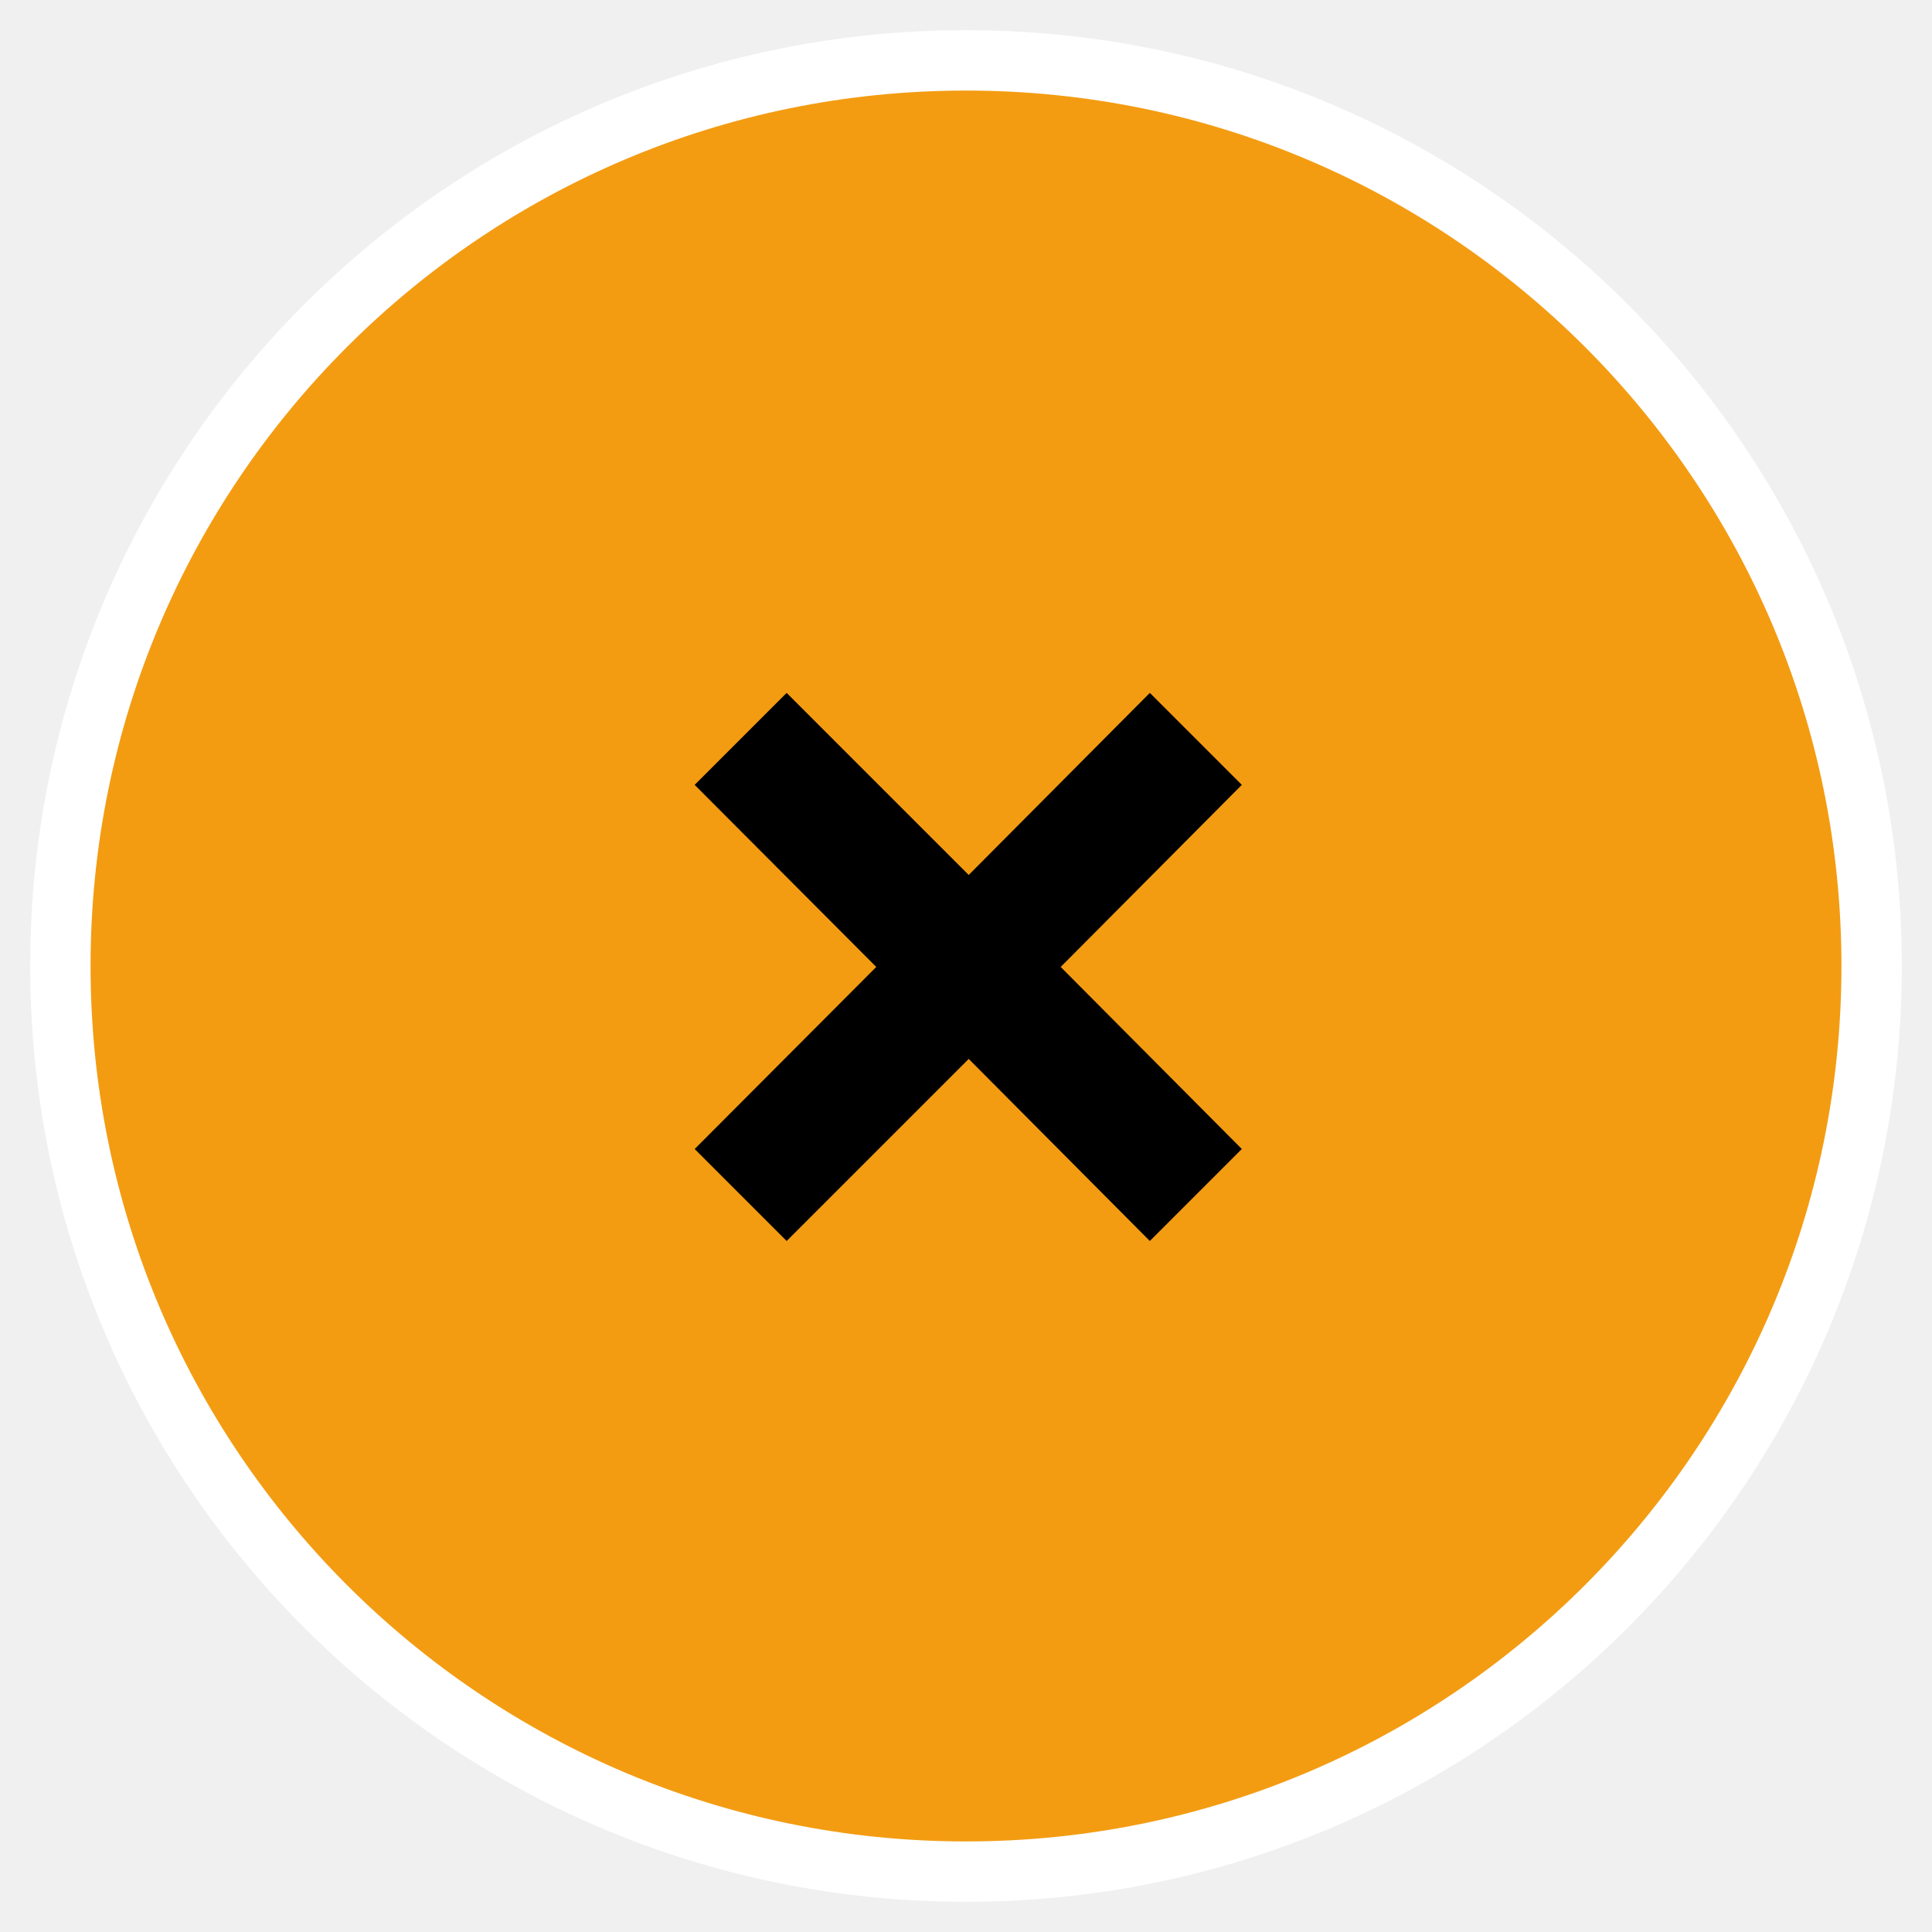
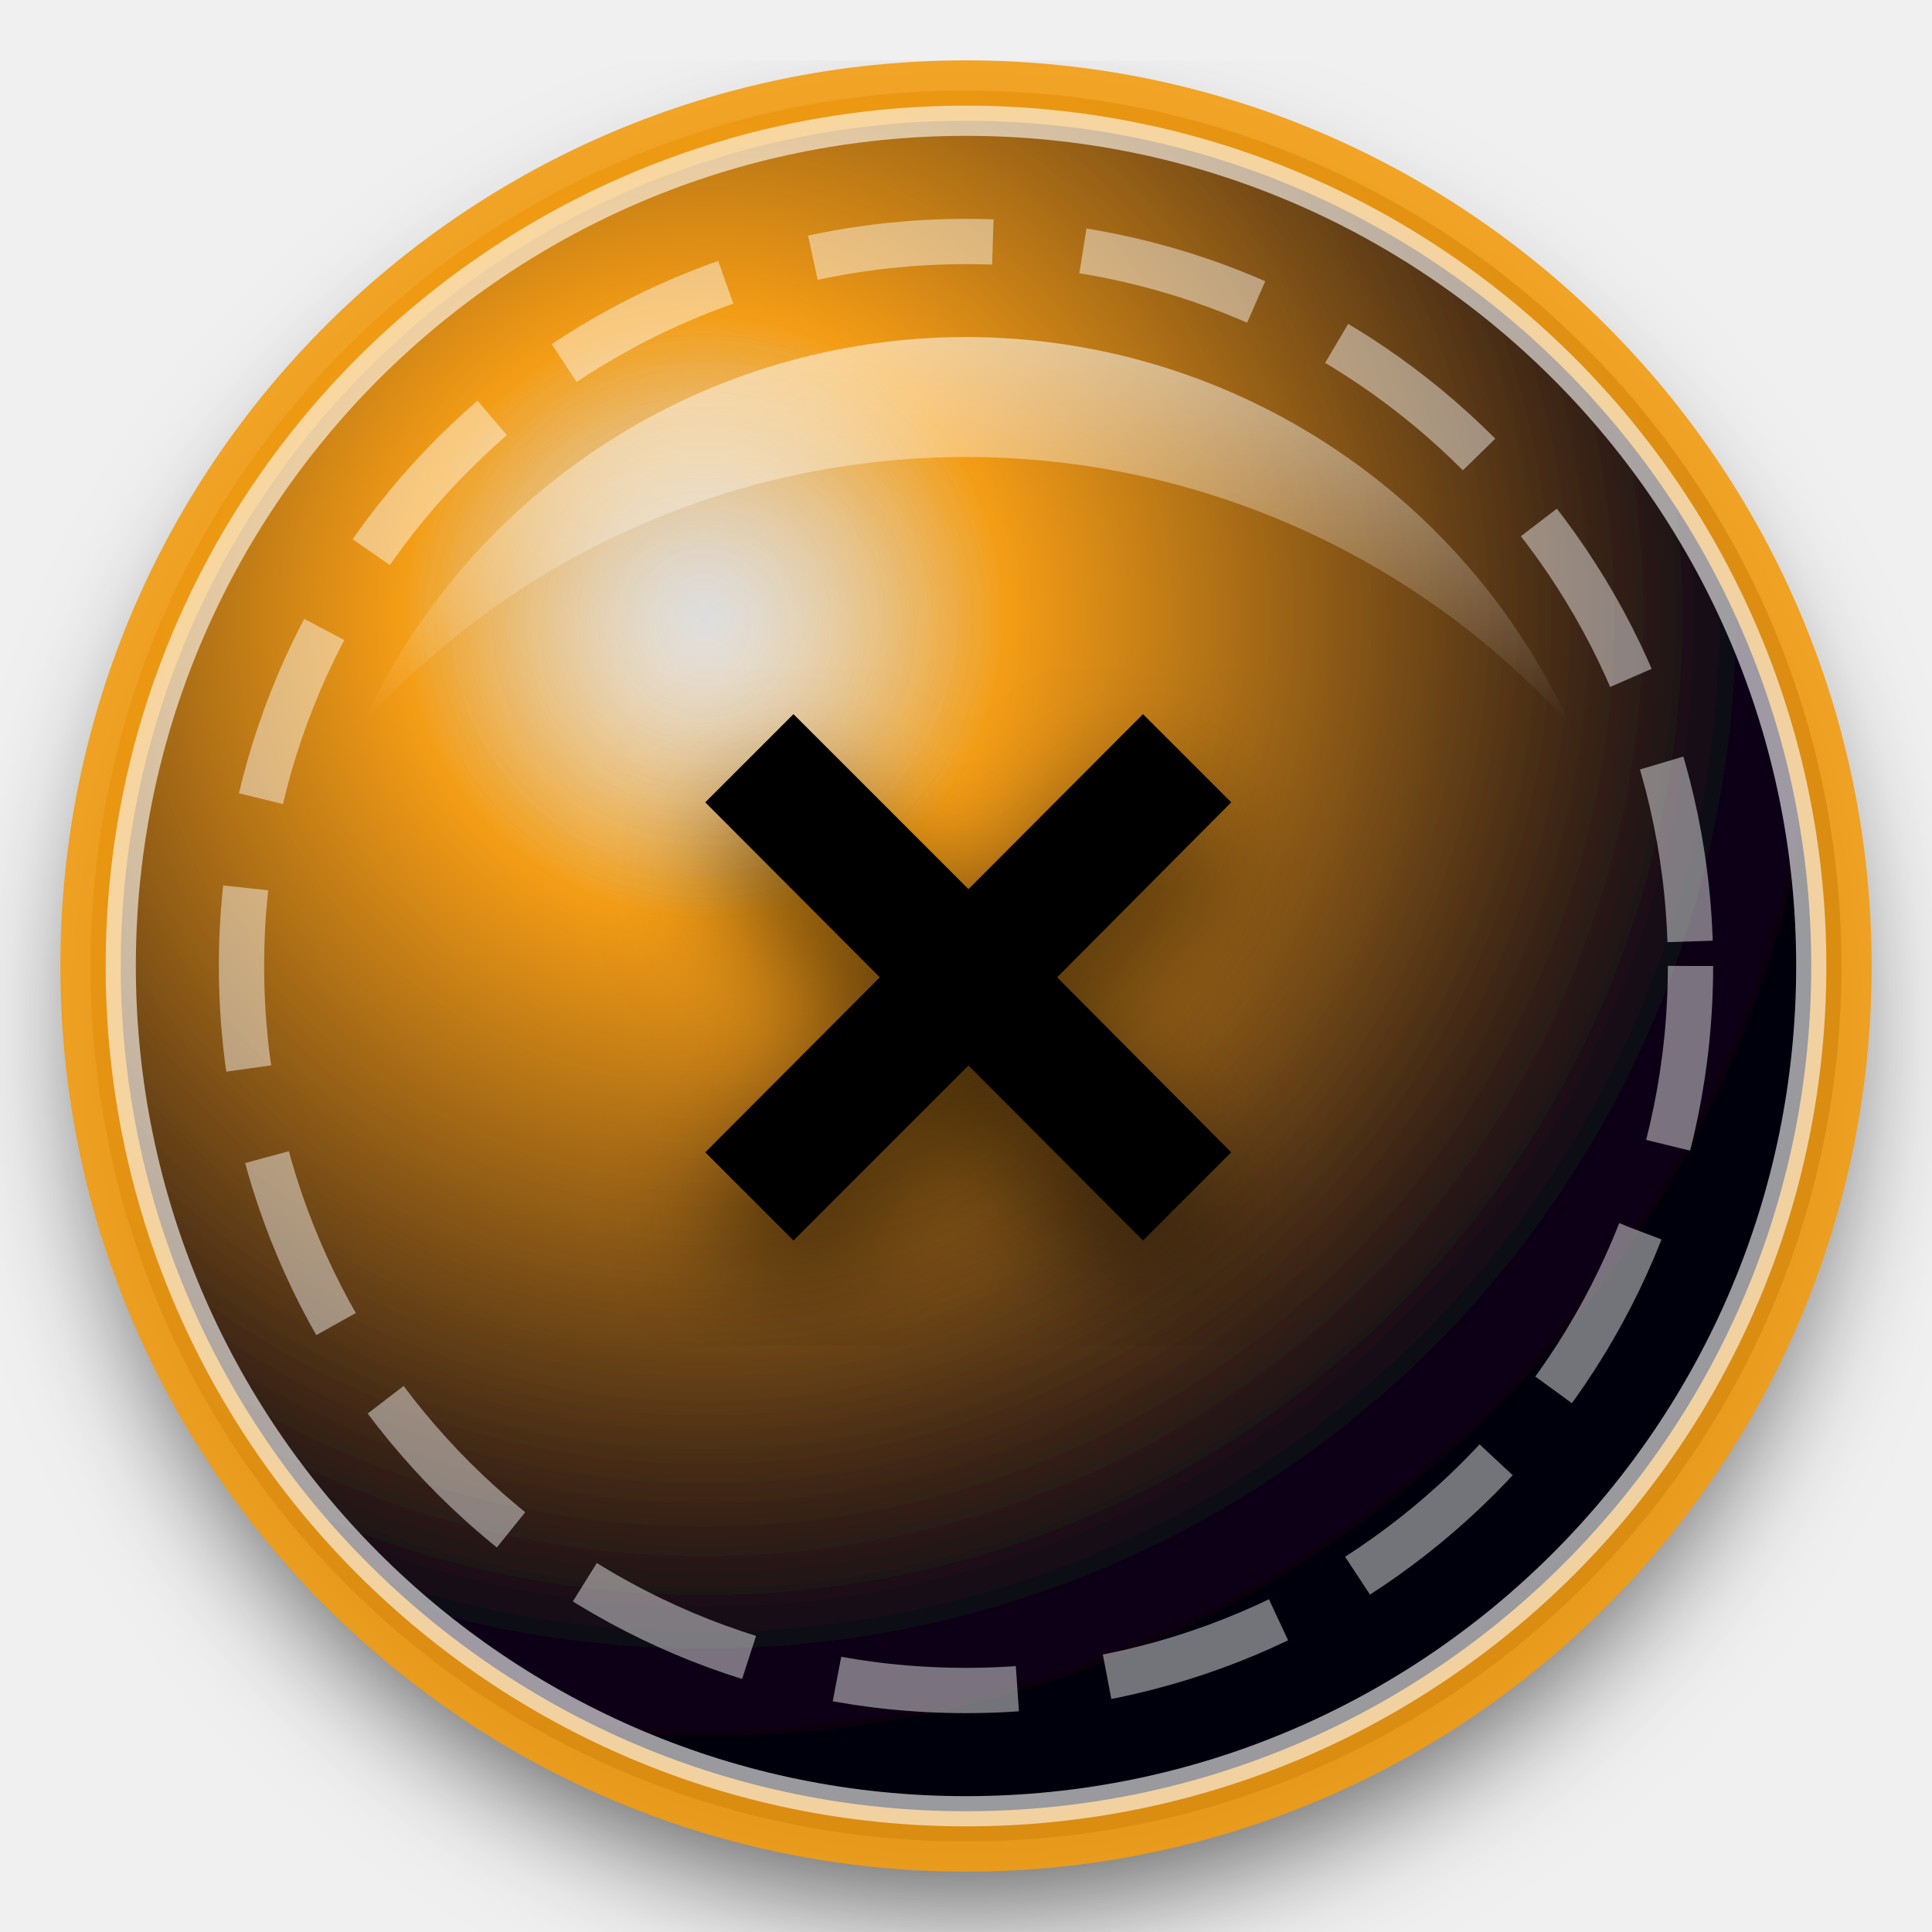
- <svg xmlns="http://www.w3.org/2000/svg" viewBox="0 0 64 64">
-   <circle cx="32" cy="32" r="30" fill="#f39c12" stroke="#ffffff" stroke-width="2" />
-   <text x="32" y="41" font-size="26" text-anchor="middle" font-family="sans-serif">❌</text>
+ <svg xmlns="http://www.w3.org/2000/svg" viewBox="0 0 64 64" width="64" height="64">
+   <defs>
+     <radialGradient id="bgGrad_centriole" cx="35%" cy="30%" r="70%">
+       <stop offset="0%" stop-color="#ffffff" stop-opacity="0.35" />
+       <stop offset="25%" stop-color="#f39c12" />
+       <stop offset="85%" stop-color="#0a0518" />
+       <stop offset="100%" stop-color="#020108" />
+     </radialGradient>
+     <linearGradient id="shine_centriole" x1="0%" y1="0%" x2="0%" y2="100%">
+       <stop offset="0%" stop-color="#ffffff" stop-opacity="0.55" />
+       <stop offset="100%" stop-color="#ffffff" stop-opacity="0" />
+     </linearGradient>
+     <filter id="shadow_centriole" x="-20%" y="-20%" width="140%" height="140%">
+       <feDropShadow dx="0" dy="2" stdDeviation="2" flood-color="#000000" flood-opacity="0.6" />
+     </filter>
+   </defs>
+   <circle cx="32" cy="32" r="29" fill="url(#bgGrad_centriole)" filter="url(#shadow_centriole)" />
+   <circle cx="32" cy="32" r="29" fill="none" stroke="#f39c12" stroke-width="2" opacity="0.9" />
+   <circle cx="32" cy="32" r="28" fill="none" stroke="#ffffff" stroke-width="1" opacity="0.6" />
+   <circle cx="32" cy="32" r="24" fill="none" stroke="#ffffff" stroke-width="1.5" stroke-dasharray="6 3" opacity="0.45" />
+   <path d="M 12 24 A 22 22 0 0 1 52 24 A 27 27 0 0 0 12 24 Z" fill="url(#shine_centriole)" />
+   <text x="32" y="41" font-size="25" text-anchor="middle" font-family="'Apple Color Emoji', 'Segoe UI Emoji', 'Noto Color Emoji', sans-serif" filter="url(#shadow_centriole)">❌</text>
</svg>
